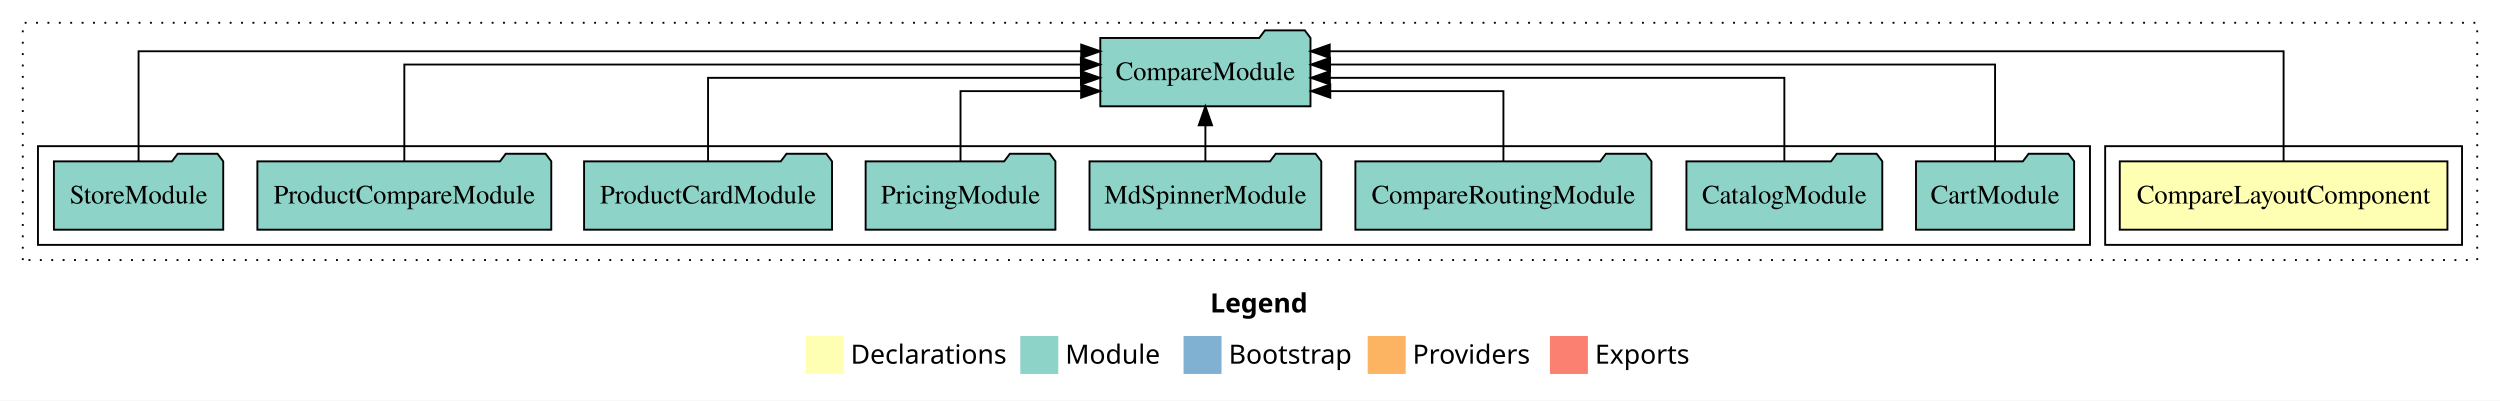
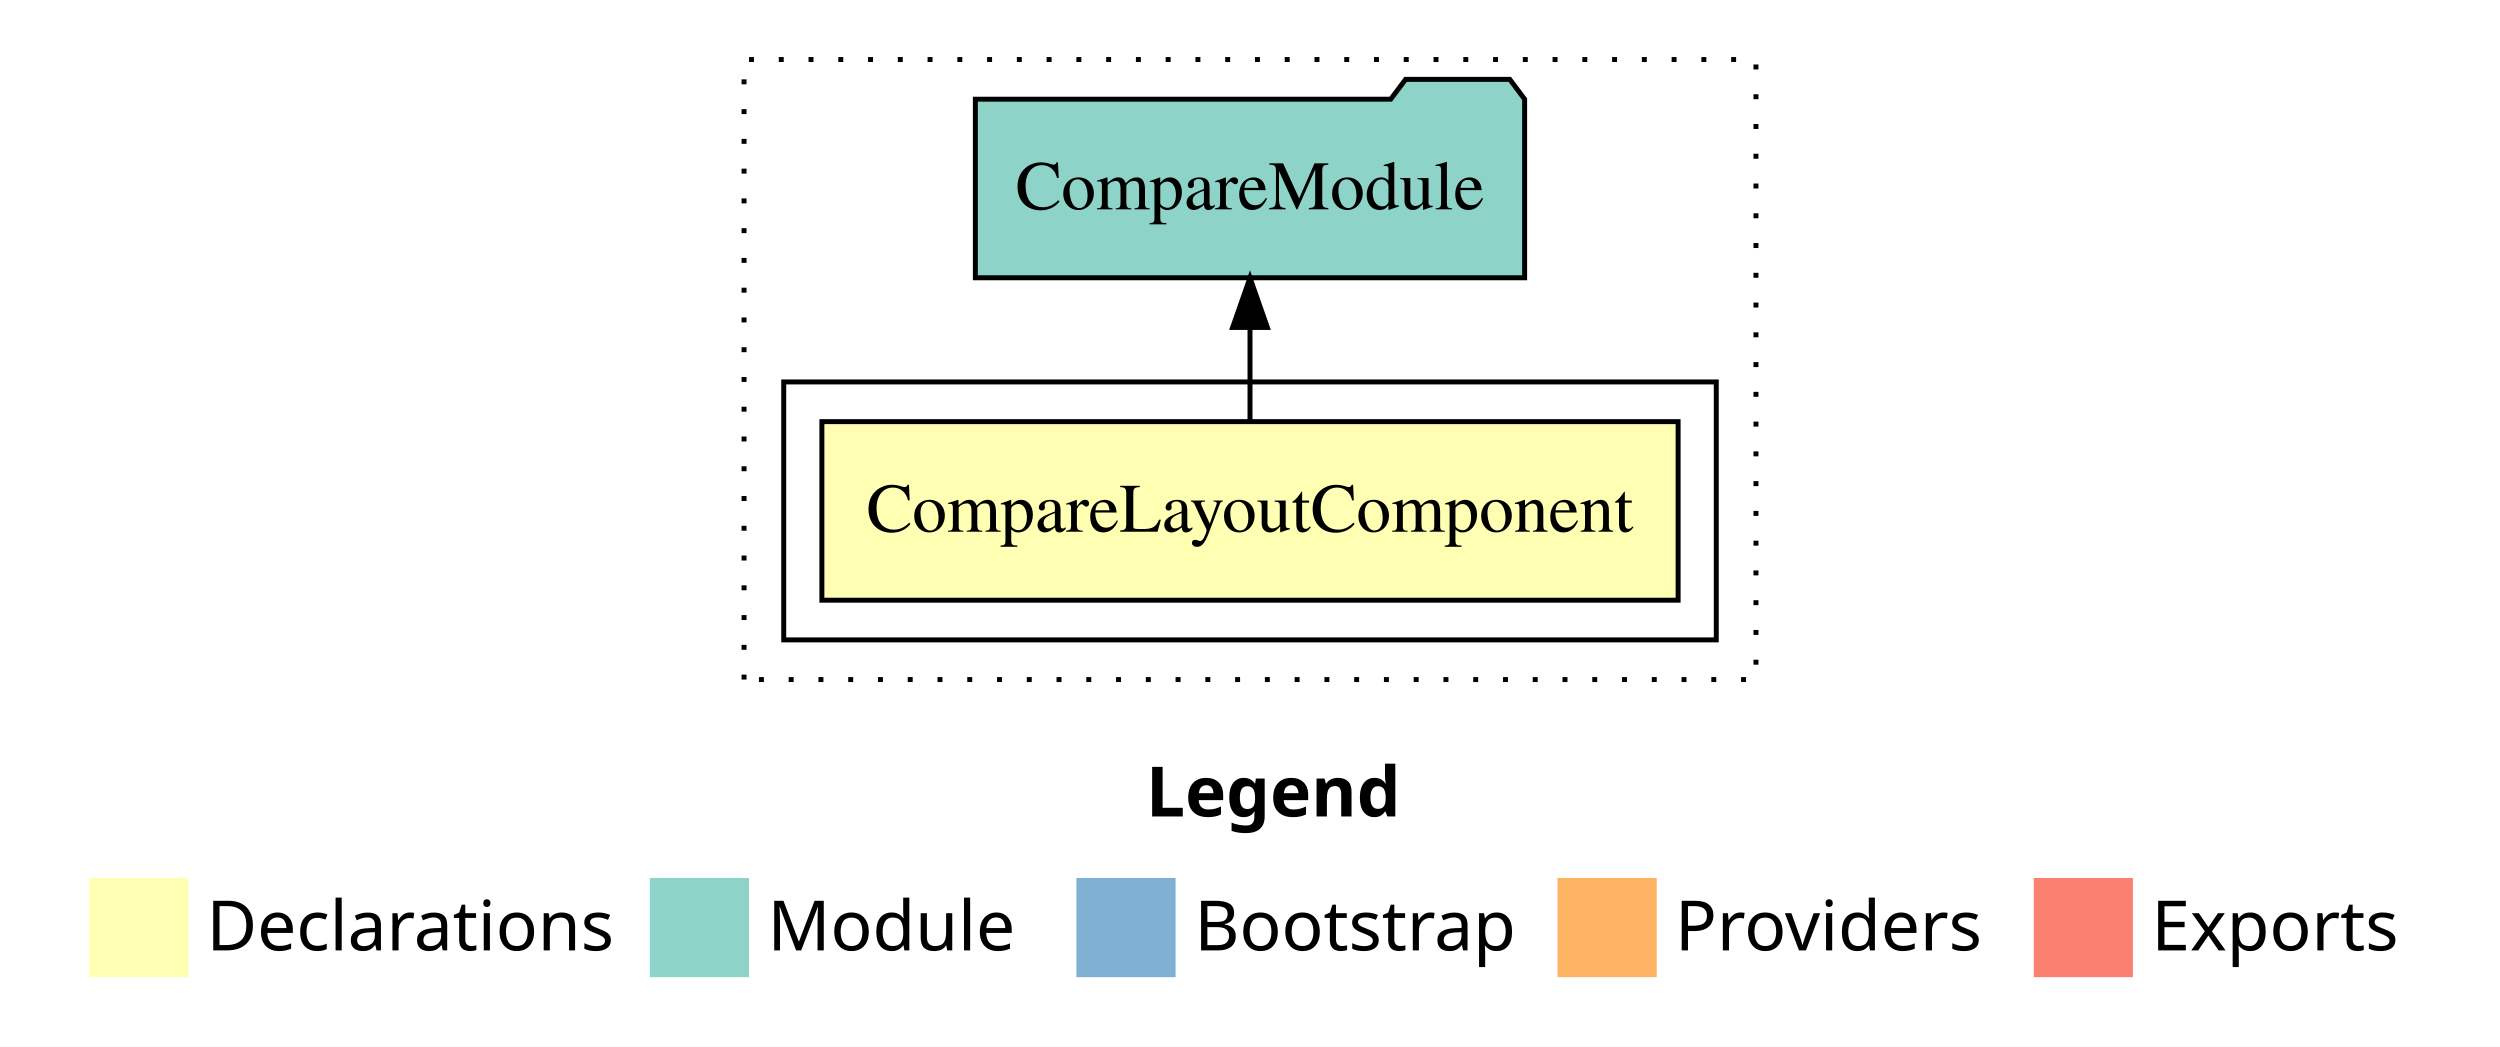
- <svg xmlns="http://www.w3.org/2000/svg" width="1317pt" height="211pt" viewBox="0.00 0.00 1317.00 211.00">
+ <svg xmlns="http://www.w3.org/2000/svg" width="504pt" height="211pt" viewBox="0.00 0.00 504.00 211.00">
  <g id="graph0" class="graph" transform="scale(1 1) rotate(0) translate(4 207)">
-     <polygon fill="#ffffff" stroke="transparent" points="-4,4 -4,-207 1313,-207 1313,4 -4,4" />
-     <text text-anchor="start" x="633.509" y="-42.4" font-family="sans-serif" font-weight="bold" font-size="14.00" fill="#000000">Legend</text>
-     <polygon fill="#ffffb3" stroke="transparent" points="420.5,-10 420.5,-30 440.5,-30 440.5,-10 420.5,-10" />
-     <text text-anchor="start" x="444.129" y="-15.4" font-family="sans-serif" font-size="14.00" fill="#000000">  Declarations</text>
-     <polygon fill="#8dd3c7" stroke="transparent" points="533.5,-10 533.5,-30 553.5,-30 553.5,-10 533.5,-10" />
-     <text text-anchor="start" x="557.225" y="-15.4" font-family="sans-serif" font-size="14.00" fill="#000000">  Module</text>
-     <polygon fill="#80b1d3" stroke="transparent" points="619.5,-10 619.5,-30 639.5,-30 639.5,-10 619.5,-10" />
-     <text text-anchor="start" x="643.281" y="-15.4" font-family="sans-serif" font-size="14.00" fill="#000000">  Bootstrap</text>
-     <polygon fill="#fdb462" stroke="transparent" points="716.5,-10 716.5,-30 736.5,-30 736.5,-10 716.5,-10" />
-     <text text-anchor="start" x="740.173" y="-15.4" font-family="sans-serif" font-size="14.00" fill="#000000">  Providers</text>
-     <polygon fill="#fb8072" stroke="transparent" points="812.5,-10 812.5,-30 832.5,-30 832.5,-10 812.5,-10" />
-     <text text-anchor="start" x="836.226" y="-15.4" font-family="sans-serif" font-size="14.00" fill="#000000">  Exports</text>
+     <polygon fill="#ffffff" stroke="transparent" points="-4,4 -4,-207 500,-207 500,4 -4,4" />
+     <text text-anchor="start" x="227.009" y="-42.4" font-family="sans-serif" font-weight="bold" font-size="14.00" fill="#000000">Legend</text>
+     <polygon fill="#ffffb3" stroke="transparent" points="14,-10 14,-30 34,-30 34,-10 14,-10" />
+     <text text-anchor="start" x="37.629" y="-15.4" font-family="sans-serif" font-size="14.00" fill="#000000">  Declarations</text>
+     <polygon fill="#8dd3c7" stroke="transparent" points="127,-10 127,-30 147,-30 147,-10 127,-10" />
+     <text text-anchor="start" x="150.725" y="-15.4" font-family="sans-serif" font-size="14.00" fill="#000000">  Module</text>
+     <polygon fill="#80b1d3" stroke="transparent" points="213,-10 213,-30 233,-30 233,-10 213,-10" />
+     <text text-anchor="start" x="236.781" y="-15.4" font-family="sans-serif" font-size="14.00" fill="#000000">  Bootstrap</text>
+     <polygon fill="#fdb462" stroke="transparent" points="310,-10 310,-30 330,-30 330,-10 310,-10" />
+     <text text-anchor="start" x="333.673" y="-15.4" font-family="sans-serif" font-size="14.00" fill="#000000">  Providers</text>
+     <polygon fill="#fb8072" stroke="transparent" points="406,-10 406,-30 426,-30 426,-10 406,-10" />
+     <text text-anchor="start" x="429.726" y="-15.4" font-family="sans-serif" font-size="14.00" fill="#000000">  Exports</text>
    <g id="clust1" class="cluster">
-       <polygon fill="none" stroke="#000000" stroke-dasharray="1,5" points="8,-70 8,-195 1301,-195 1301,-70 8,-70" />
+       <polygon fill="none" stroke="#000000" stroke-dasharray="1,5" points="146,-70 146,-195 350,-195 350,-70 146,-70" />
    </g>
    <g id="clust2" class="cluster">
-       <polygon fill="none" stroke="#000000" points="1105,-78 1105,-130 1293,-130 1293,-78 1105,-78" />
-     </g>
-     <g id="clust4" class="cluster">
-       <polygon fill="none" stroke="#000000" points="16,-78 16,-130 1097,-130 1097,-78 16,-78" />
+       <polygon fill="none" stroke="#000000" points="154,-78 154,-130 342,-130 342,-78 154,-78" />
    </g>
    <g id="node1" class="node">
-       <polygon fill="#ffffb3" stroke="#000000" points="1285.307,-122 1112.693,-122 1112.693,-86 1285.307,-86 1285.307,-122" />
-       <text text-anchor="middle" x="1199" y="-99.8" font-family="Times,serif" font-size="14.00" fill="#000000">CompareLayoutComponent</text>
+       <polygon fill="#ffffb3" stroke="#000000" points="334.308,-122 161.692,-122 161.692,-86 334.308,-86 334.308,-122" />
+       <text text-anchor="middle" x="248" y="-99.8" font-family="Times,serif" font-size="14.00" fill="#000000">CompareLayoutComponent</text>
    </g>
    <g id="node2" class="node">
-       <polygon fill="#8dd3c7" stroke="#000000" points="686.367,-187 683.367,-191 662.367,-191 659.367,-187 575.633,-187 575.633,-151 686.367,-151 686.367,-187" />
-       <text text-anchor="middle" x="631" y="-164.8" font-family="Times,serif" font-size="14.00" fill="#000000">CompareModule</text>
+       <polygon fill="#8dd3c7" stroke="#000000" points="303.367,-187 300.367,-191 279.367,-191 276.367,-187 192.633,-187 192.633,-151 303.367,-151 303.367,-187" />
+       <text text-anchor="middle" x="248" y="-164.8" font-family="Times,serif" font-size="14.00" fill="#000000">CompareModule</text>
    </g>
    <g id="edge1" class="edge">
-       <path fill="none" stroke="#000000" d="M1199,-122.011C1199,-144.485 1199,-180 1199,-180 1199,-180 696.496,-180 696.496,-180" />
-       <polygon fill="#000000" stroke="#000000" points="696.496,-176.5 686.496,-180 696.496,-183.5 696.496,-176.5" />
-     </g>
-     <g id="node3" class="node">
-       <polygon fill="#8dd3c7" stroke="#000000" points="1088.653,-122 1085.653,-126 1064.653,-126 1061.653,-122 1005.347,-122 1005.347,-86 1088.653,-86 1088.653,-122" />
-       <text text-anchor="middle" x="1047" y="-99.8" font-family="Times,serif" font-size="14.00" fill="#000000">CartModule</text>
-     </g>
-     <g id="edge2" class="edge">
-       <path fill="none" stroke="#000000" d="M1047,-122.129C1047,-142.572 1047,-173 1047,-173 1047,-173 696.672,-173 696.672,-173" />
-       <polygon fill="#000000" stroke="#000000" points="696.672,-169.5 686.672,-173 696.672,-176.5 696.672,-169.5" />
-     </g>
-     <g id="node4" class="node">
-       <polygon fill="#8dd3c7" stroke="#000000" points="987.597,-122 984.597,-126 963.597,-126 960.597,-122 884.403,-122 884.403,-86 987.597,-86 987.597,-122" />
-       <text text-anchor="middle" x="936" y="-99.8" font-family="Times,serif" font-size="14.00" fill="#000000">CatalogModule</text>
-     </g>
-     <g id="edge3" class="edge">
-       <path fill="none" stroke="#000000" d="M936,-122.267C936,-140.555 936,-166 936,-166 936,-166 696.587,-166 696.587,-166" />
-       <polygon fill="#000000" stroke="#000000" points="696.587,-162.5 686.587,-166 696.587,-169.5 696.587,-162.5" />
-     </g>
-     <g id="node5" class="node">
-       <polygon fill="#8dd3c7" stroke="#000000" points="865.985,-122 862.985,-126 841.985,-126 838.985,-122 710.015,-122 710.015,-86 865.985,-86 865.985,-122" />
-       <text text-anchor="middle" x="788" y="-99.8" font-family="Times,serif" font-size="14.00" fill="#000000">CompareRoutingModule</text>
-     </g>
-     <g id="edge4" class="edge">
-       <path fill="none" stroke="#000000" d="M788,-122.009C788,-138.049 788,-159 788,-159 788,-159 696.794,-159 696.794,-159" />
-       <polygon fill="#000000" stroke="#000000" points="696.794,-155.5 686.794,-159 696.794,-162.5 696.794,-155.5" />
-     </g>
-     <g id="node6" class="node">
-       <polygon fill="#8dd3c7" stroke="#000000" points="692.044,-122 689.044,-126 668.044,-126 665.044,-122 569.956,-122 569.956,-86 692.044,-86 692.044,-122" />
-       <text text-anchor="middle" x="631" y="-99.8" font-family="Times,serif" font-size="14.00" fill="#000000">MdSpinnerModule</text>
-     </g>
-     <g id="edge5" class="edge">
-       <path fill="none" stroke="#000000" d="M631,-122.106C631,-122.106 631,-140.991 631,-140.991" />
-       <polygon fill="#000000" stroke="#000000" points="627.5,-140.991 631,-150.991 634.5,-140.991 627.5,-140.991" />
-     </g>
-     <g id="node7" class="node">
-       <polygon fill="#8dd3c7" stroke="#000000" points="551.989,-122 548.989,-126 527.989,-126 524.989,-122 452.011,-122 452.011,-86 551.989,-86 551.989,-122" />
-       <text text-anchor="middle" x="502" y="-99.8" font-family="Times,serif" font-size="14.00" fill="#000000">PricingModule</text>
-     </g>
-     <g id="edge6" class="edge">
-       <path fill="none" stroke="#000000" d="M502,-122.009C502,-138.049 502,-159 502,-159 502,-159 565.544,-159 565.544,-159" />
-       <polygon fill="#000000" stroke="#000000" points="565.544,-162.5 575.544,-159 565.544,-155.5 565.544,-162.5" />
-     </g>
-     <g id="node8" class="node">
-       <polygon fill="#8dd3c7" stroke="#000000" points="434.31,-122 431.31,-126 410.31,-126 407.31,-122 303.69,-122 303.69,-86 434.31,-86 434.31,-122" />
-       <text text-anchor="middle" x="369" y="-99.8" font-family="Times,serif" font-size="14.00" fill="#000000">ProductCardModule</text>
-     </g>
-     <g id="edge7" class="edge">
-       <path fill="none" stroke="#000000" d="M369,-122.267C369,-140.555 369,-166 369,-166 369,-166 565.437,-166 565.437,-166" />
-       <polygon fill="#000000" stroke="#000000" points="565.437,-169.5 575.437,-166 565.437,-162.5 565.437,-169.5" />
-     </g>
-     <g id="node9" class="node">
-       <polygon fill="#8dd3c7" stroke="#000000" points="286.416,-122 283.416,-126 262.416,-126 259.416,-122 131.584,-122 131.584,-86 286.416,-86 286.416,-122" />
-       <text text-anchor="middle" x="209" y="-99.8" font-family="Times,serif" font-size="14.00" fill="#000000">ProductCompareModule</text>
-     </g>
-     <g id="edge8" class="edge">
-       <path fill="none" stroke="#000000" d="M209,-122.129C209,-142.572 209,-173 209,-173 209,-173 565.397,-173 565.397,-173" />
-       <polygon fill="#000000" stroke="#000000" points="565.397,-176.5 575.397,-173 565.397,-169.5 565.397,-176.5" />
-     </g>
-     <g id="node10" class="node">
-       <polygon fill="#8dd3c7" stroke="#000000" points="113.598,-122 110.598,-126 89.598,-126 86.598,-122 24.402,-122 24.402,-86 113.598,-86 113.598,-122" />
-       <text text-anchor="middle" x="69" y="-99.8" font-family="Times,serif" font-size="14.00" fill="#000000">StoreModule</text>
-     </g>
-     <g id="edge9" class="edge">
-       <path fill="none" stroke="#000000" d="M69,-122.011C69,-144.485 69,-180 69,-180 69,-180 565.575,-180 565.575,-180" />
-       <polygon fill="#000000" stroke="#000000" points="565.575,-183.5 575.575,-180 565.575,-176.5 565.575,-183.5" />
+       <path fill="none" stroke="#000000" d="M248,-122.106C248,-122.106 248,-140.991 248,-140.991" />
+       <polygon fill="#000000" stroke="#000000" points="244.5,-140.991 248,-150.991 251.5,-140.991 244.5,-140.991" />
    </g>
  </g>
</svg>
